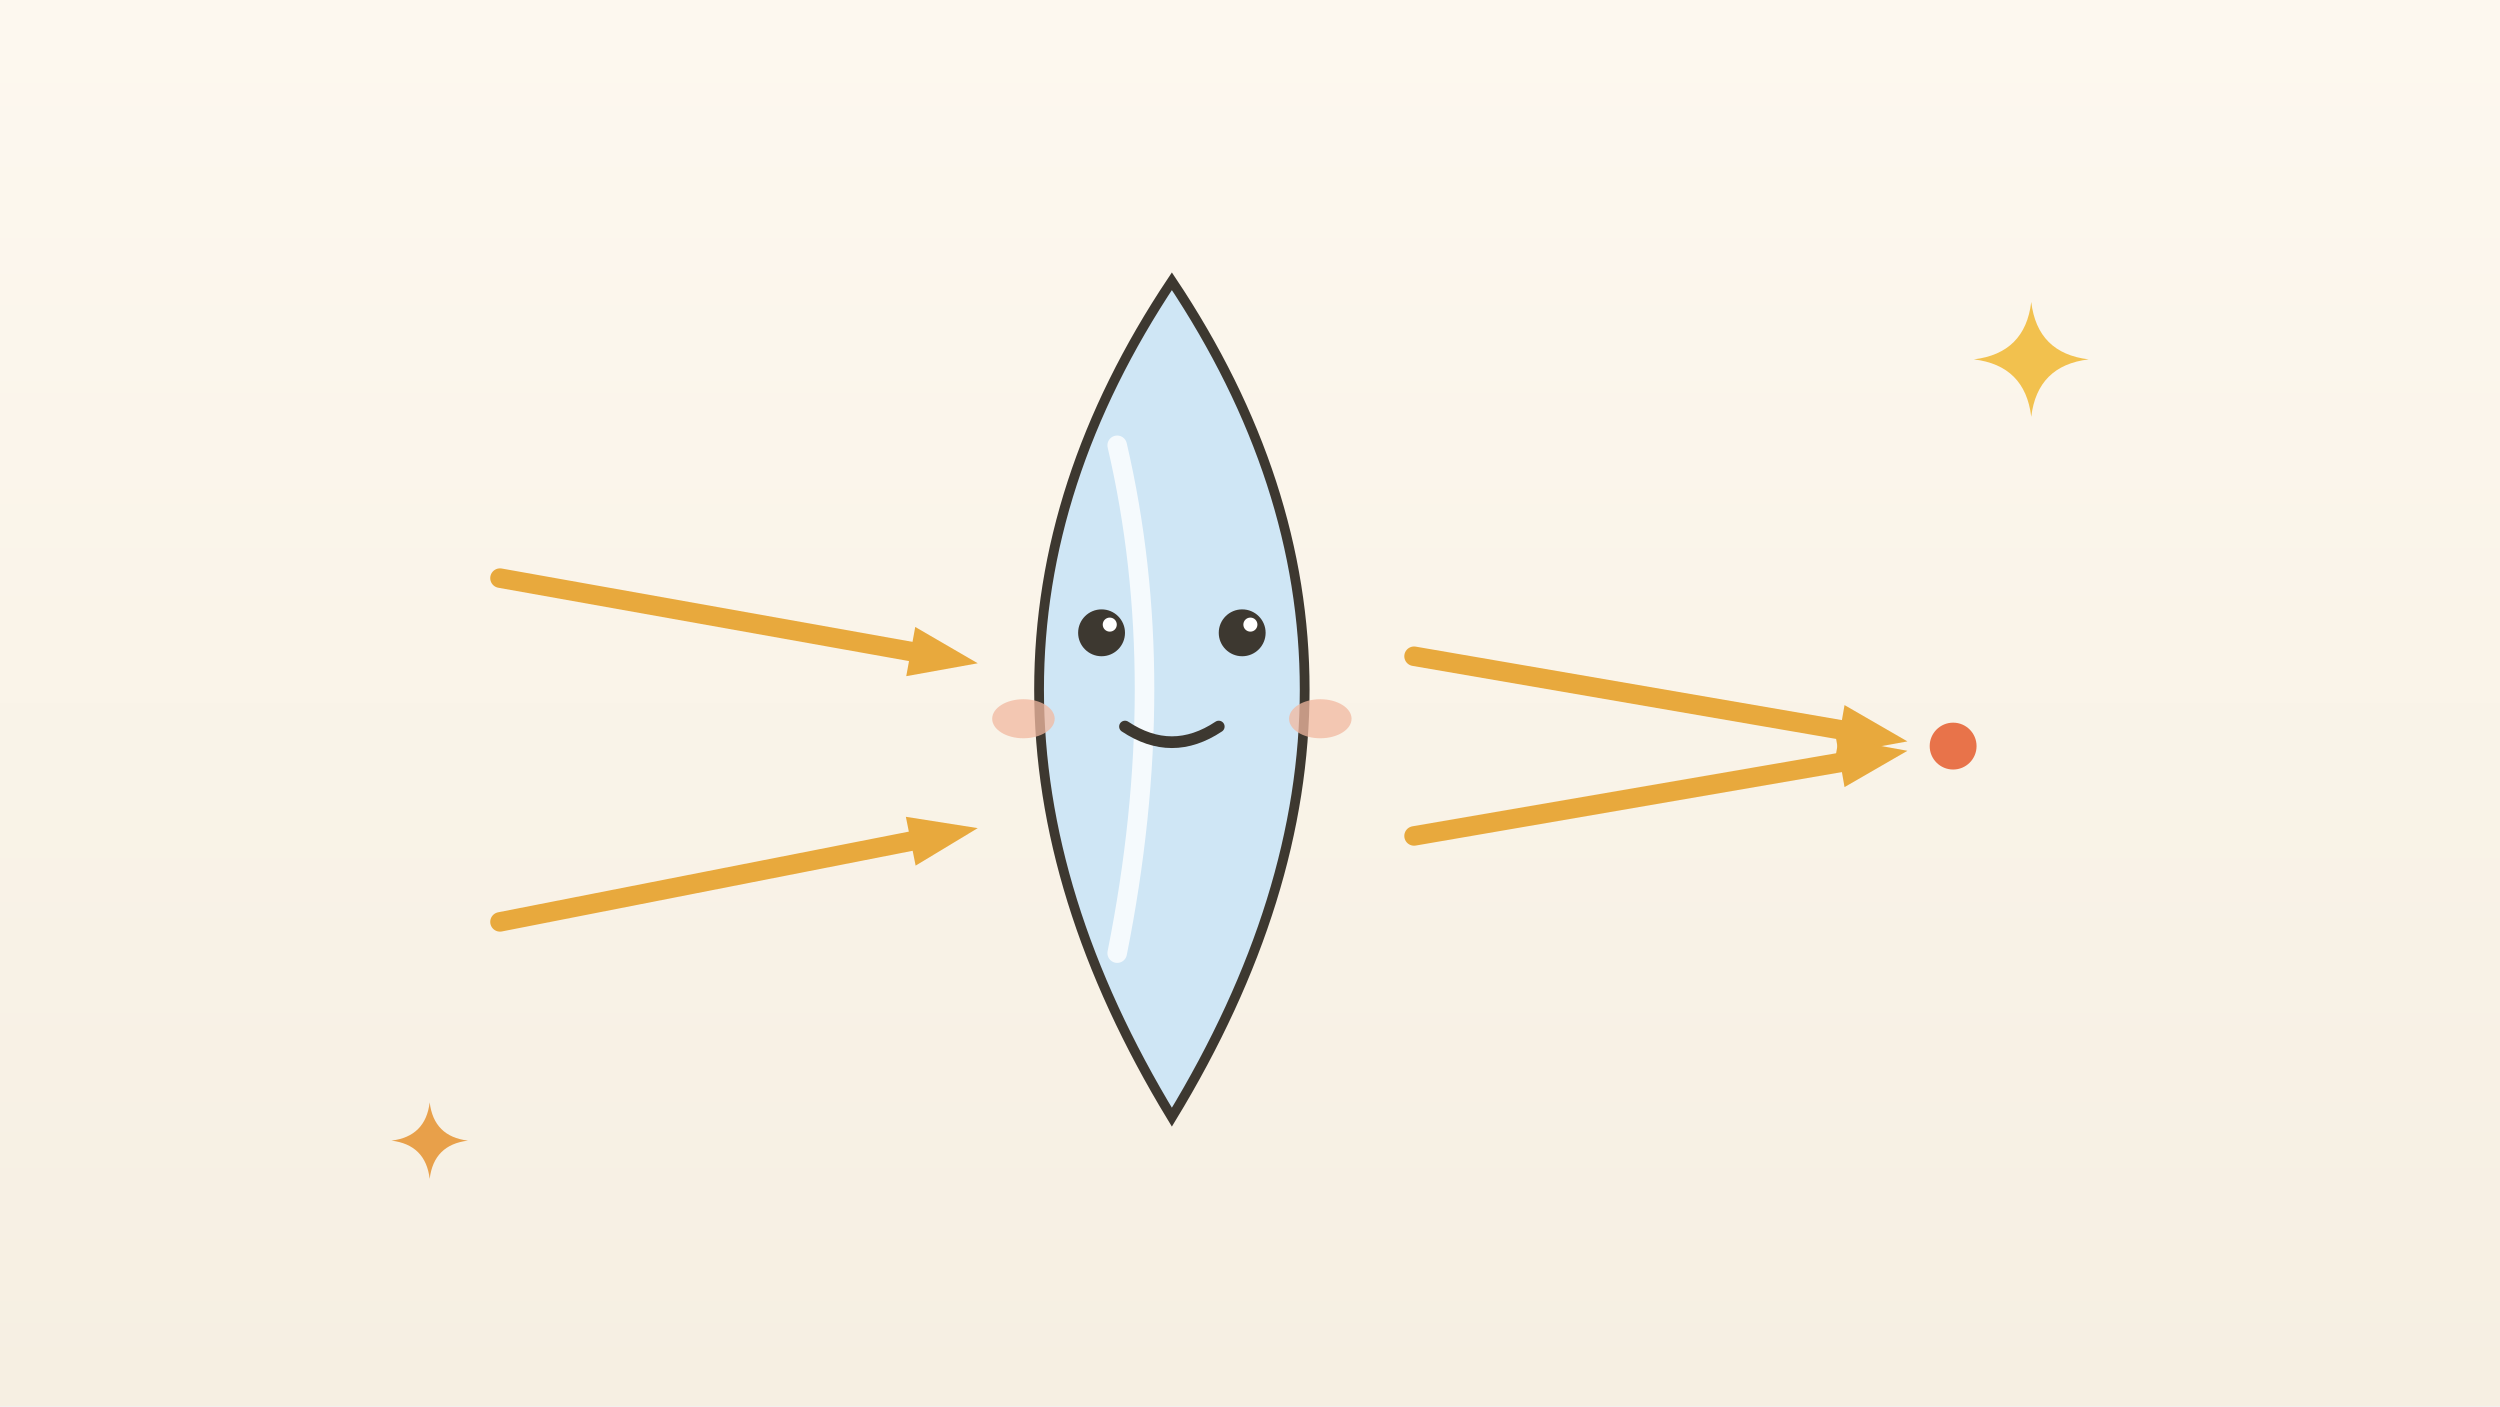
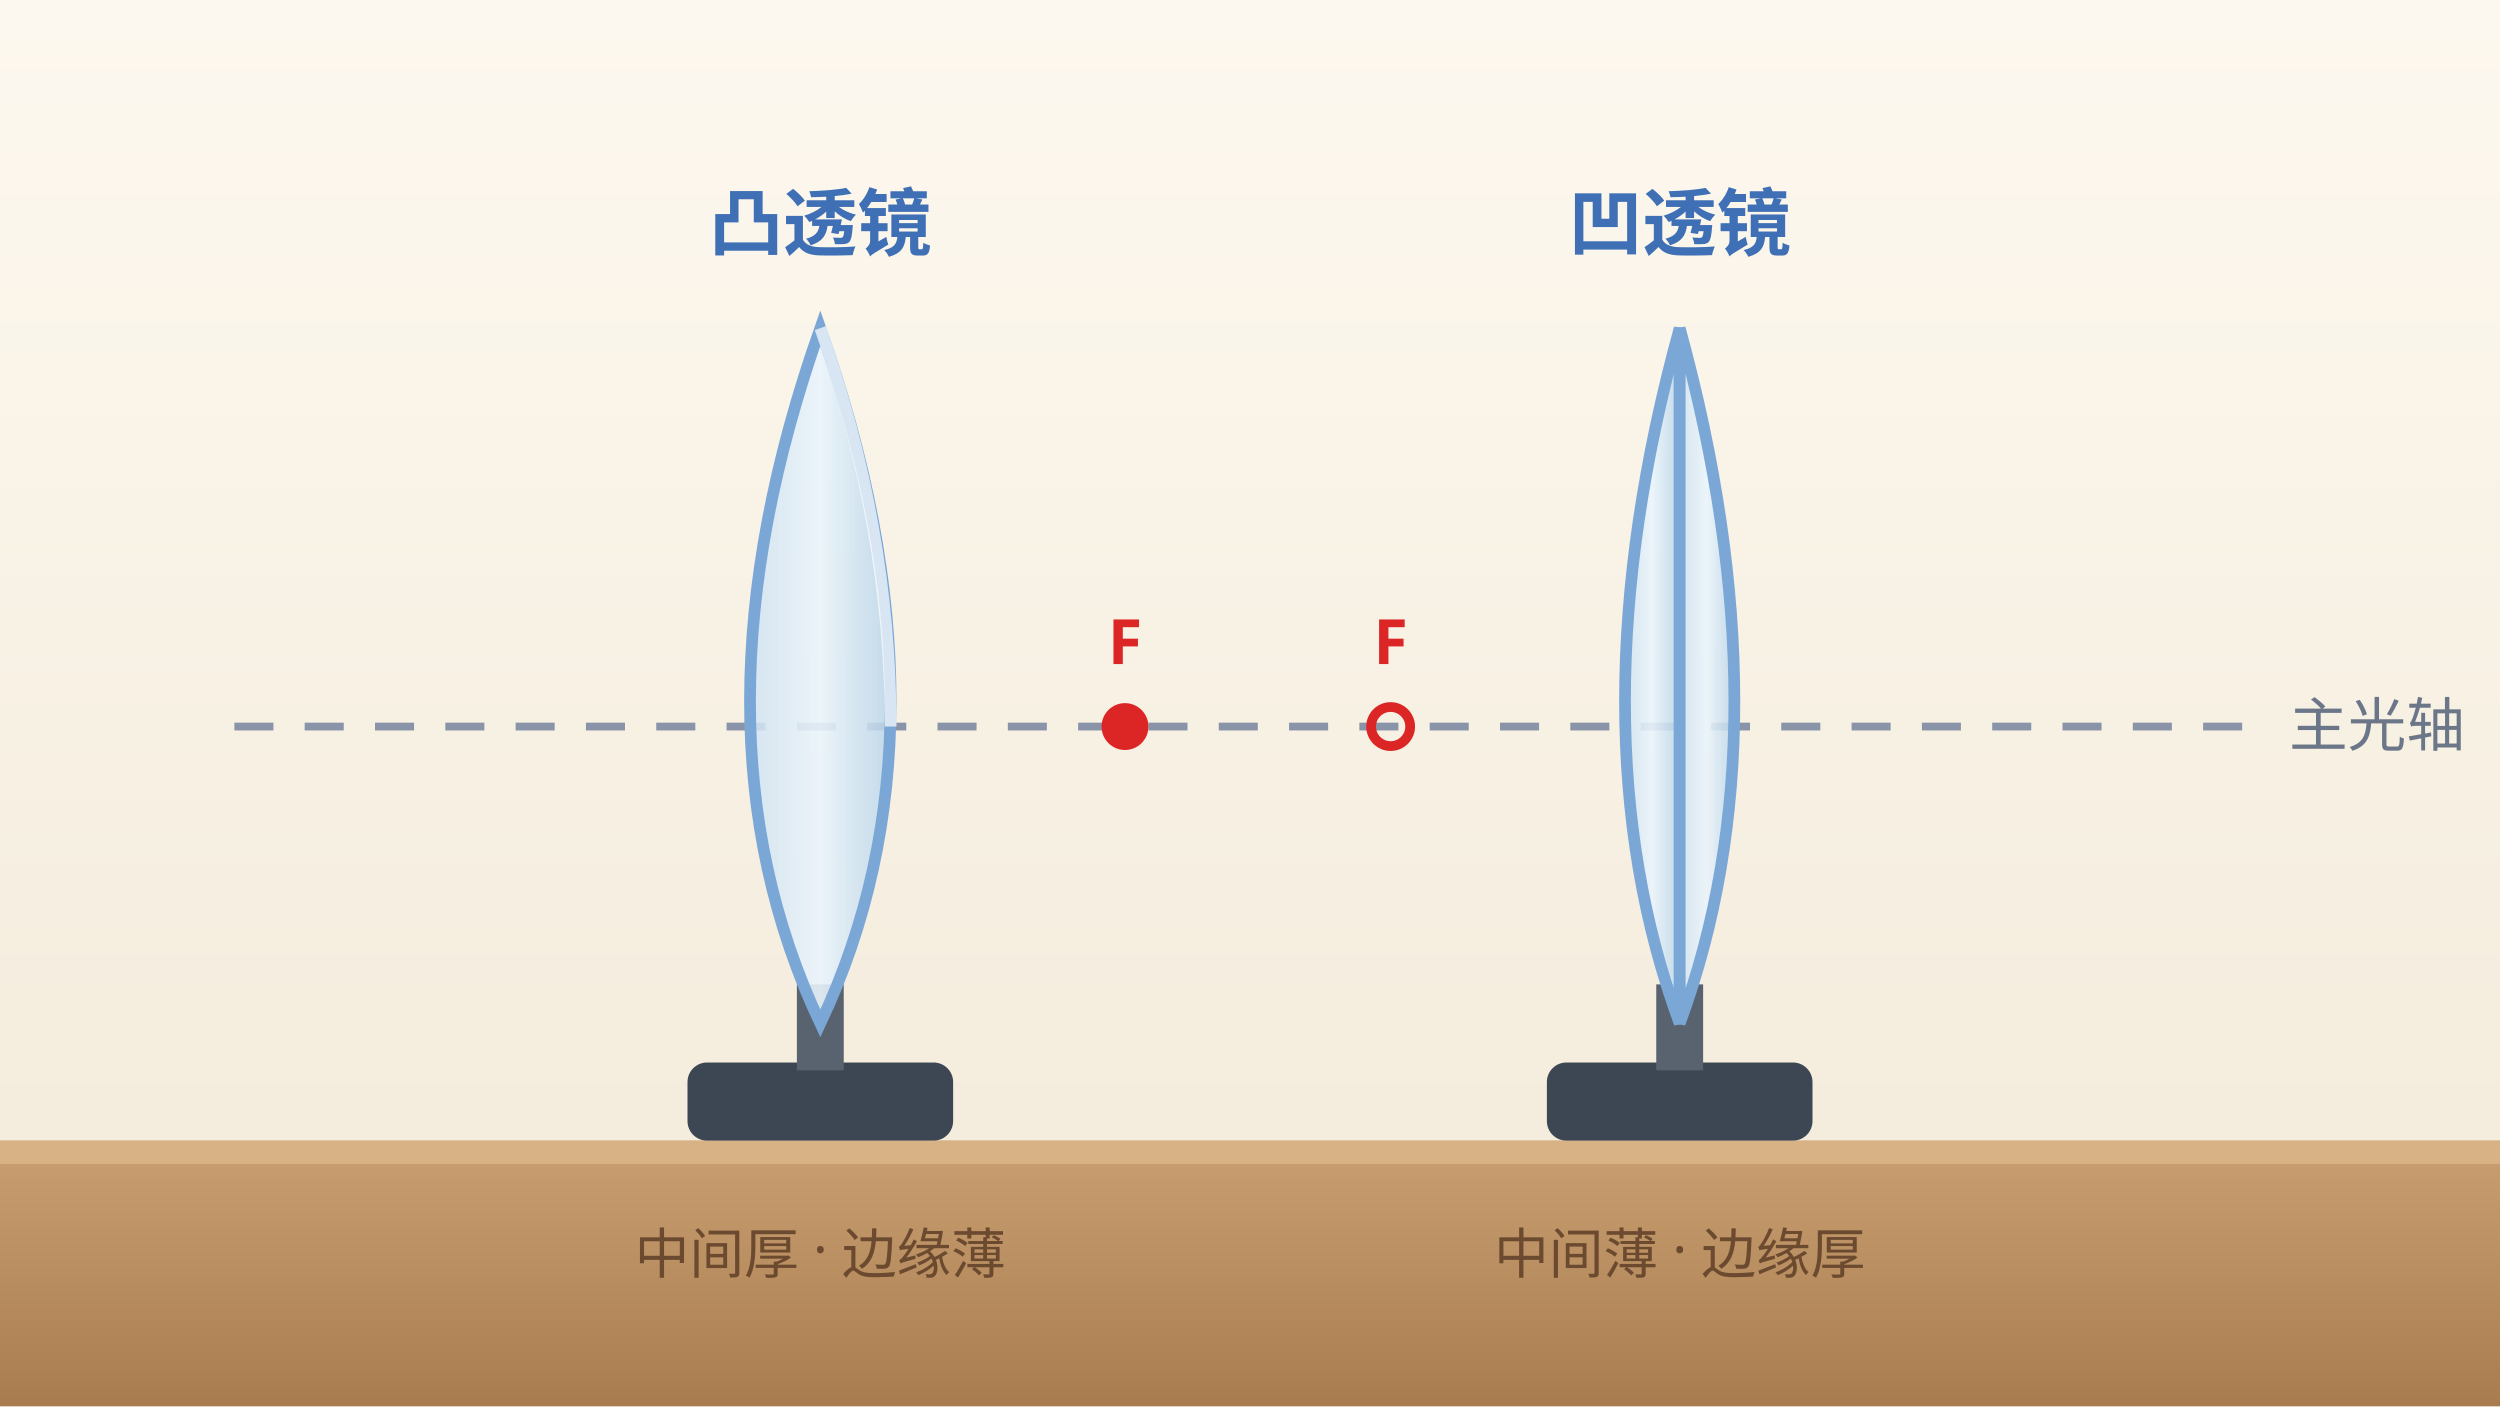
<svg xmlns="http://www.w3.org/2000/svg" viewBox="0 0 640 360" width="640" height="360">
  <defs>
    <linearGradient id="bg" x1="0" y1="0" x2="0" y2="1">
      <stop offset="0" stop-color="#fdf8ef" />
-       <stop offset="1" stop-color="#f6efe2" />
+       <stop offset="1" stop-color="#f2ead9" />
+     </linearGradient>
+     <linearGradient id="glass" x1="0" y1="0" x2="1" y2="0">
+       <stop offset="0" stop-color="#cfe3f2" stop-opacity=".85" />
+       <stop offset=".5" stop-color="#eaf4fb" stop-opacity=".9" />
+       <stop offset="1" stop-color="#b9d5ea" stop-opacity=".85" />
+     </linearGradient>
+     <linearGradient id="wood" x1="0" y1="0" x2="0" y2="1">
+       <stop offset="0" stop-color="#c9a071" />
+       <stop offset="1" stop-color="#a97c50" />
    </linearGradient>
  </defs>
  <rect width="640" height="360" fill="url(#bg)" />
-   <g transform="translate(0,-6) scale(1.0)">
-     <path d="M300,78 Q368,180 300,292 Q232,180 300,78 Z" fill="#cfe6f5" stroke="#3d3830" stroke-width="2.5" />
-     <path d="M286,120 Q300,180 286,250" fill="none" stroke="#ffffff" stroke-width="5" stroke-linecap="round" opacity="0.8" />
-     <circle cx="282" cy="168" r="6" fill="#3d3830" />
-     <circle cx="284.1" cy="165.9" r="1.8" fill="#ffffff" />
-     <circle cx="318" cy="168" r="6" fill="#3d3830" />
-     <circle cx="320.1" cy="165.9" r="1.8" fill="#ffffff" />
-     <path d="M288.0,192 q12.0,8 24,0" fill="none" stroke="#3d3830" stroke-width="3" stroke-linecap="round" />
-     <ellipse cx="262" cy="190" rx="8" ry="5" fill="#f2b8a0" opacity="0.75" />
-     <ellipse cx="338" cy="190" rx="8" ry="5" fill="#f2b8a0" opacity="0.75" />
-   </g>
-   <line x1="128" y1="148" x2="240" y2="168" stroke="#e8a93d" stroke-width="5" stroke-linecap="round" />
-   <polygon points="250.3,169.8 232.0,173.1 234.3,160.5" fill="#e8a93d" />
-   <line x1="128" y1="236" x2="240" y2="214" stroke="#e8a93d" stroke-width="5" stroke-linecap="round" />
-   <polygon points="250.3,212.0 234.4,221.6 231.9,209.1" fill="#e8a93d" />
-   <line x1="362" y1="168" x2="478" y2="188" stroke="#e8a93d" stroke-width="5" stroke-linecap="round" />
-   <polygon points="488.3,189.8 470.0,193.1 472.2,180.5" fill="#e8a93d" />
-   <line x1="362" y1="214" x2="478" y2="194" stroke="#e8a93d" stroke-width="5" stroke-linecap="round" />
-   <polygon points="488.3,192.2 472.2,201.5 470.0,188.9" fill="#e8a93d" />
-   <circle cx="500" cy="191" r="6" fill="#e8734a" />
-   <path d="M0,-14 Q1.5,-1.5 14,0 Q1.5,1.5 0,14 Q-1.5,1.5 -14,0 Q-1.5,-1.5 0,-14 Z" transform="translate(520,92) scale(1.05)" fill="#f2c14e" />
-   <path d="M0,-14 Q1.5,-1.5 14,0 Q1.5,1.5 0,14 Q-1.5,1.5 -14,0 Q-1.5,-1.5 0,-14 Z" transform="translate(110,292) scale(0.7)" fill="#e8a04a" />
+   <rect x="0" y="292" width="640" height="68" fill="url(#wood)" />
+   <rect x="0" y="292" width="640" height="6" fill="#d8b184" />
+   <line x1="60" y1="186" x2="580" y2="186" stroke="#8a94a8" stroke-width="2" stroke-dasharray="10 8" />
+   <text x="586" y="191" font-size="15" fill="#6b7688" font-family="sans-serif">主光轴</text>
+   <rect x="176" y="272" width="68" height="20" rx="5" fill="#3d4653" />
+   <rect x="204" y="252" width="12" height="22" fill="#59636f" />
+   <path d="M210 84 Q246 186 210 262 Q174 186 210 84 Z" fill="url(#glass)" stroke="#7ba7d6" stroke-width="3" />
+   <path d="M210 84 Q228 135 228 186" fill="none" stroke="#ffffff" stroke-width="3" opacity=".7" />
+   <text x="210" y="64" font-size="19" font-weight="700" fill="#3f6fb5" text-anchor="middle" font-family="sans-serif">凸透镜</text>
+   <text x="210" y="326" font-size="14" fill="#6b4a2f" text-anchor="middle" font-family="sans-serif">中间厚 · 边缘薄</text>
+   <circle cx="288" cy="186" r="6" fill="#dc2626" />
+   <text x="288" y="170" font-size="16" font-weight="700" fill="#dc2626" text-anchor="middle" font-family="sans-serif">F</text>
+   <rect x="396" y="272" width="68" height="20" rx="5" fill="#3d4653" />
+   <rect x="424" y="252" width="12" height="22" fill="#59636f" />
+   <path d="M430 84 Q402 186 430 262 L430 84 Z" fill="url(#glass)" stroke="#7ba7d6" stroke-width="3" />
+   <path d="M430 84 Q458 186 430 262 L430 84 Z" fill="url(#glass)" stroke="#7ba7d6" stroke-width="3" />
+   <text x="430" y="64" font-size="19" font-weight="700" fill="#3f6fb5" text-anchor="middle" font-family="sans-serif">凹透镜</text>
+   <text x="430" y="326" font-size="14" fill="#6b4a2f" text-anchor="middle" font-family="sans-serif">中间薄 · 边缘厚</text>
+   <circle cx="356" cy="186" r="5" fill="none" stroke="#dc2626" stroke-width="2.5" />
+   <text x="356" y="170" font-size="16" font-weight="700" fill="#dc2626" text-anchor="middle" font-family="sans-serif">F</text>
</svg>
